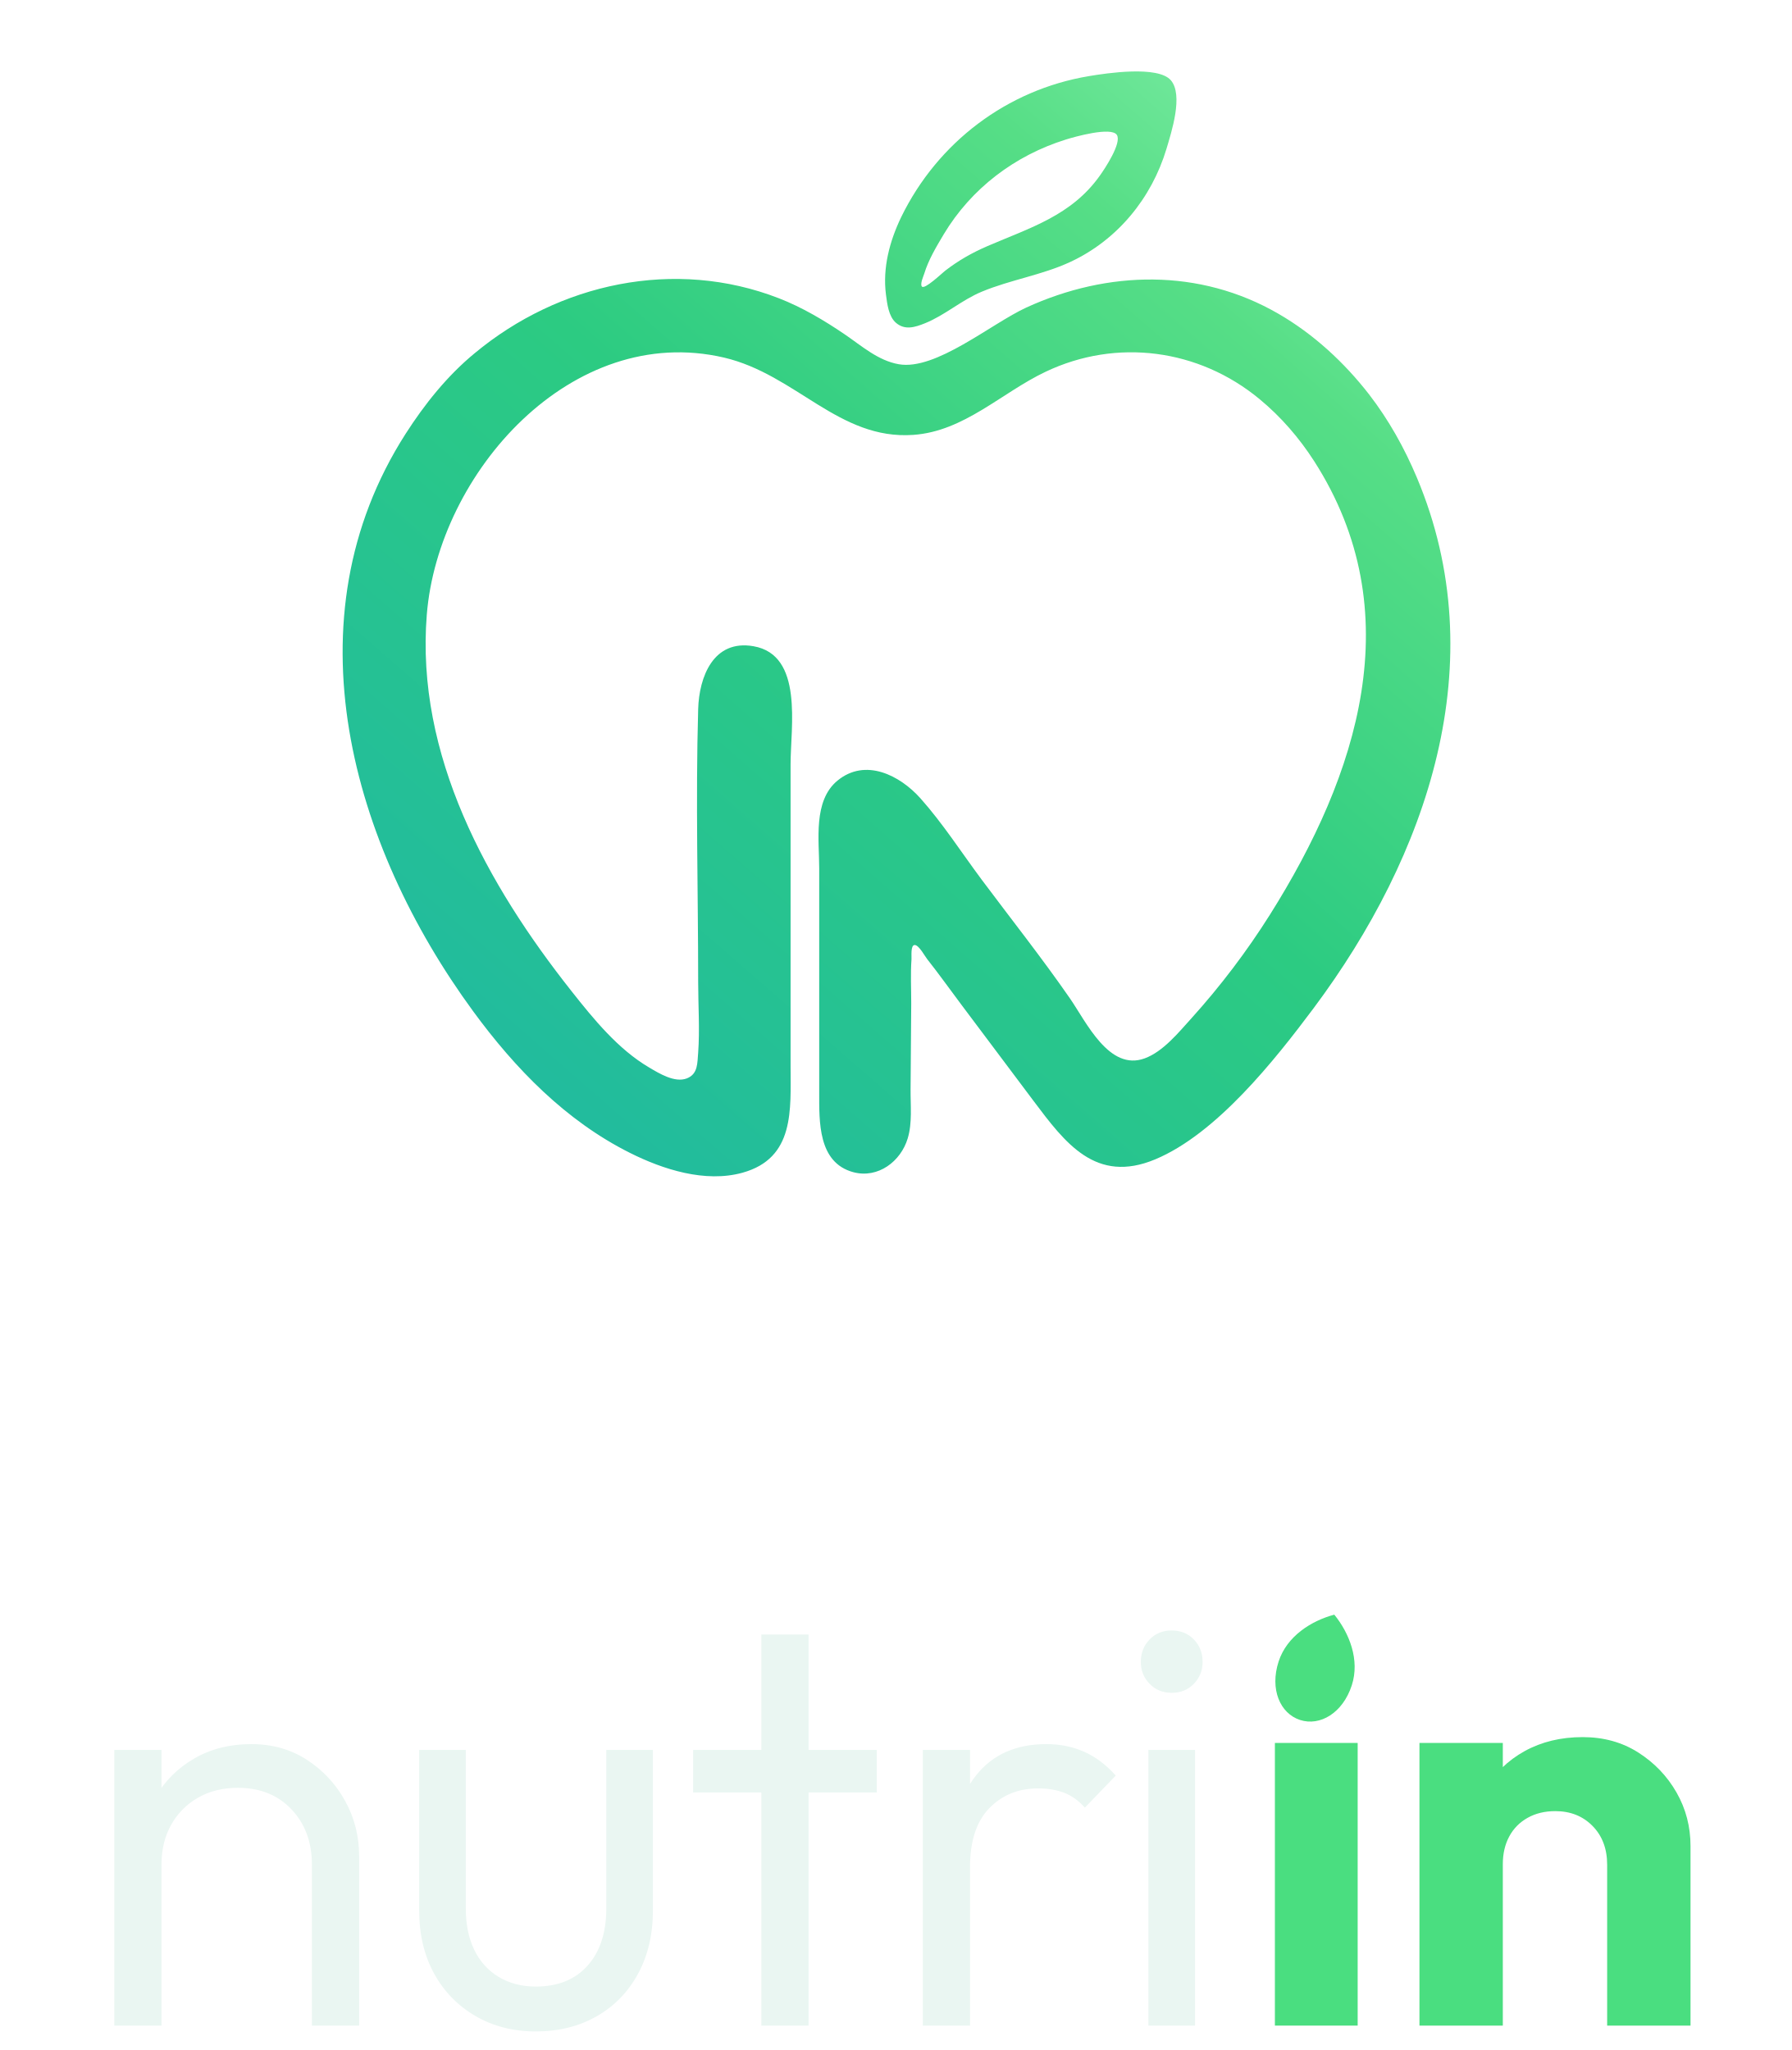
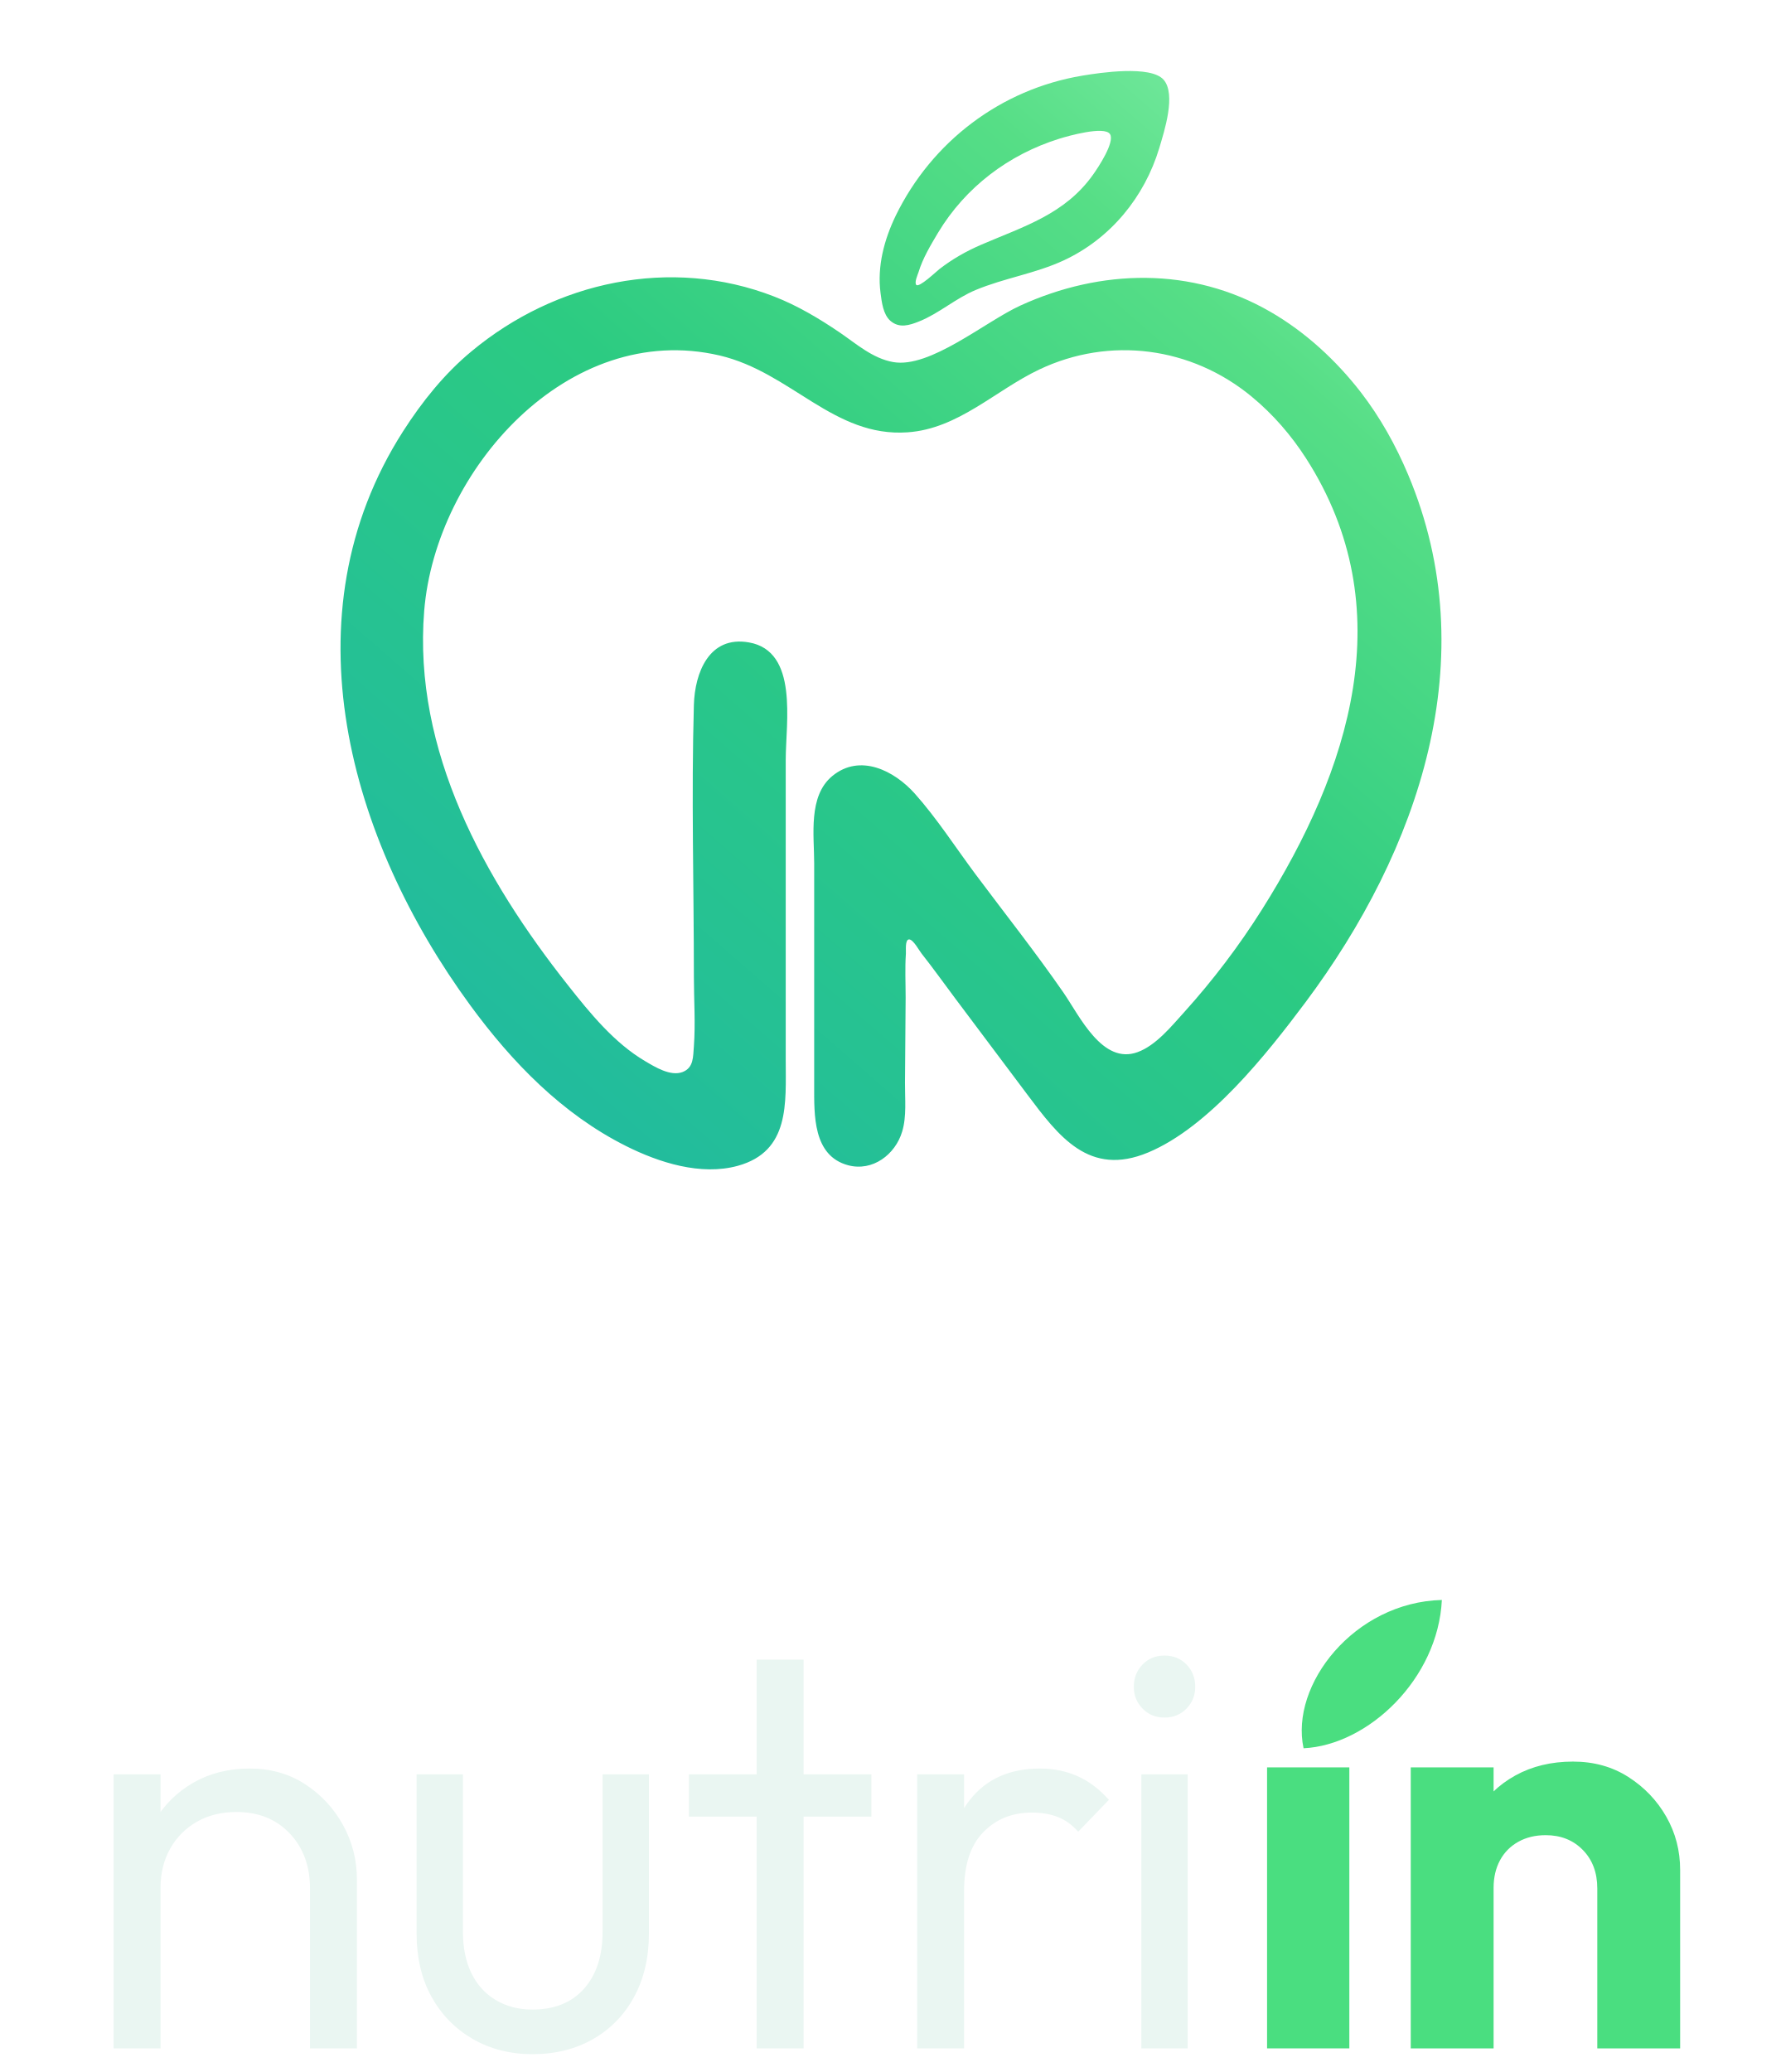
- <svg xmlns="http://www.w3.org/2000/svg" viewBox="0 0 1200 1373" role="img" aria-label="Nutriin">
+ <svg xmlns="http://www.w3.org/2000/svg" viewBox="0 0 1200 1396" role="img" aria-label="Nutriin">
  <defs>
    <linearGradient id="fs" gradientUnits="userSpaceOnUse" x1="260" y1="1040" x2="1000" y2="190">
      <stop offset="0" stop-color="#1FB8A4" />
      <stop offset=".5" stop-color="#2CCB82" />
      <stop offset=".8" stop-color="#56DE86" />
      <stop offset="1" stop-color="#86EFAC" />
    </linearGradient>
  </defs>
  <g transform="translate(62.25,-114.96) scale(0.87156)">
    <g fill="url(#fs)" fill-rule="evenodd">
      <path d="M293.2,403.4 C272.2,420.7 254.8,442.5 240.2,465.3 C148.8,608.1 198.7,781.4 292.1,909.0 C324.4,953.1 363.2,993.1 412.5,1017.8 C438.0,1030.6 470.4,1041.0 499.0,1033.1 C539.4,1021.9 536.0,984.6 536.0,951.1 C536.0,873.8 536.0,796.4 536.0,719.1 C536.0,690.6 546.1,635.2 507.5,628.5 C476.7,623.1 465.7,652.1 465.0,676.8 C463.0,746.6 465.0,816.9 465.0,886.8 C465.0,904.6 466.3,923.0 465.0,940.8 C464.3,948.7 465.0,957.2 456.3,960.6 C447.0,964.2 434.9,956.7 427.3,952.2 C403.5,938.2 384.7,915.1 367.8,893.7 C302.9,811.7 247.8,712.3 256.5,604.2 C265.3,495.3 367.8,379.4 484.9,406.7 C540.2,419.7 573.1,470.1 630.2,466.1 C669.4,463.4 698.0,433.7 731.9,417.6 C786.5,391.6 849.6,400.0 896.2,438.5 C912.7,452.1 926.8,468.4 938.3,486.3 C1012.7,602.3 971.8,727.6 904.3,834.8 C886.6,862.9 866.3,889.7 844.0,914.4 C834.2,925.2 822.3,940.0 808.1,945.2 C780.8,955.3 763.2,917.3 750.7,899.2 C729.1,868.0 705.4,838.1 682.7,807.7 C667.3,787.0 652.9,764.6 635.8,745.4 C620.0,727.7 593.5,714.1 572.0,731.8 C553.2,747.3 558.0,777.7 558.0,799.2 C558.0,856.6 558.0,913.9 558.0,971.2 C558.0,993.6 556.9,1025.4 584.3,1032.7 C603.2,1037.7 620.7,1024.4 626.0,1006.7 C629.6,994.9 628.1,981.2 628.2,969.0 C628.4,947.0 628.5,925.0 628.7,903.0 C628.7,891.8 628.1,880.3 628.9,869.1 C629.1,867.1 628.0,858.1 631.4,858.1 C634.7,858.2 639.2,866.8 641.0,869.0 C650.1,880.5 658.6,892.5 667.4,904.2 C685.8,928.7 704.2,953.2 722.6,977.8 C747.0,1010.3 770.5,1041.9 816.2,1022.8 C863.3,1003.1 908.0,946.6 937.9,906.6 C1025.4,789.4 1076.9,640.8 1017.2,498.9 C1007.6,476.1 995.6,454.6 980.5,435.0 C961.4,410.4 937.8,388.6 910.8,373.0 C850.2,337.9 779.7,339.6 717.2,368.2 C690.0,380.7 647.6,416.8 619.1,411.8 C603.2,409.0 590.6,397.7 577.7,388.9 C562.0,378.2 544.8,368.0 527.0,361.1 C447.0,330.0 358.0,349.5 293.2,403.4Z M828.1,193.5 C818.1,182.2 778.9,188.1 765.2,190.4 C702.3,200.9 649.0,241.3 621.0,298.7 C612.1,317.2 606.6,337.8 609.3,358.4 C610.2,365.3 611.3,375.0 616.9,379.9 C623.8,385.9 631.6,383.4 639.3,380.3 C654.5,374.2 667.4,362.5 682.8,356.1 C704.8,346.9 729.2,343.3 750.9,333.2 C787.1,316.4 813.4,284.2 824.8,246.3 C828.6,233.5 838.0,204.8 828.1,193.5Z M786.7,235.6 C790.6,241.8 777.4,261.6 773.6,266.9 C751.9,297.5 720.1,306.9 687.3,321.0 C675.5,326.1 664.9,332.1 654.7,340.0 C652.4,341.8 639.0,354.6 636.9,352.1 C635.3,350.2 638.1,344.1 638.7,342.2 C642.0,331.4 648.0,321.5 653.7,311.9 C674.9,276.6 708.4,251.3 747.6,239.1 C754.0,237.1 782.5,229.0 786.7,235.6Z" />
    </g>
  </g>
-   <g transform="translate(50,1356.664) scale(0.3903478)">
+   <g transform="translate(50,1380.085) scale(0.3903478)">
    <path d="M407 0L407 -276Q407 -334 372 -371Q337 -408 280 -408Q241 -408 211.5 -391Q182 -374 165.5 -344.5Q149 -315 149 -277L114 -296Q114 -350 138.5 -392Q163 -434 205.5 -458.5Q248 -483 303 -483Q357 -483 398.5 -456Q440 -429 464 -385.5Q488 -342 488 -291L488 0ZM68 0L68 -473L149 -473L149 0ZM791 10Q733 10 687.5 -16.5Q642 -43 616.5 -89.5Q591 -136 591 -198L591 -473L671 -473L671 -201Q671 -160 685.5 -130Q700 -100 727.5 -83.5Q755 -67 791 -67Q848 -67 880 -103Q912 -139 912 -201L912 -473L992 -473L992 -198Q992 -136 966.5 -89Q941 -42 895.5 -16Q850 10 791 10ZM1178 0L1178 -671L1259 -671L1259 0ZM1061 -400L1061 -473L1376 -473L1376 -400ZM1455 0L1455 -473L1536 -473L1536 0ZM1536 -272L1504 -286Q1504 -376 1546.5 -429.5Q1589 -483 1667 -483Q1702 -483 1731.5 -470Q1761 -457 1786 -429L1733 -374Q1717 -392 1697.5 -399.5Q1678 -407 1653 -407Q1602 -407 1569 -373Q1536 -339 1536 -272ZM1842 0L1842 -473L1922 -473L1922 0ZM1882 -571Q1859 -571 1844 -586.5Q1829 -602 1829 -624Q1829 -647 1844 -662.5Q1859 -678 1882 -678Q1905 -678 1920 -662.5Q1935 -647 1935 -624Q1935 -602 1920 -586.5Q1905 -571 1882 -571Z" fill="#EAF6F2" />
    <g fill="#4ADE80">
      <g transform="translate(2003,0)">
        <path d="M56 0L56 -485L198 -485L198 0Z" />
      </g>
      <g transform="translate(2251,0)">
        <path d="M378 0L378 -276Q378 -317 353 -342.5Q328 -368 289 -368Q262 -368 241.5 -356.5Q221 -345 210 -324.5Q199 -304 199 -277L143 -304Q143 -361 168 -404Q193 -447 236.5 -471Q280 -495 336 -495Q390 -495 431.5 -468.5Q473 -442 497 -400Q521 -358 521 -308L521 0ZM56 0L56 -485L199 -485L199 0Z" />
      </g>
-       <path transform="translate(2130.0,-610.0) rotate(18)" d="M0,-100 C34,-78 66,-40 66,6 C66,56 36,90 0,90 C-36,90 -66,56 -66,6 C-66,-40 -34,-78 0,-100Z" />
+       <path transform="translate(2122.0,-518.0) rotate(-47)" d="M0,0 C64,-92 244,-108 350,0 C246,88 80,78 0,0Z" />
    </g>
  </g>
</svg>
